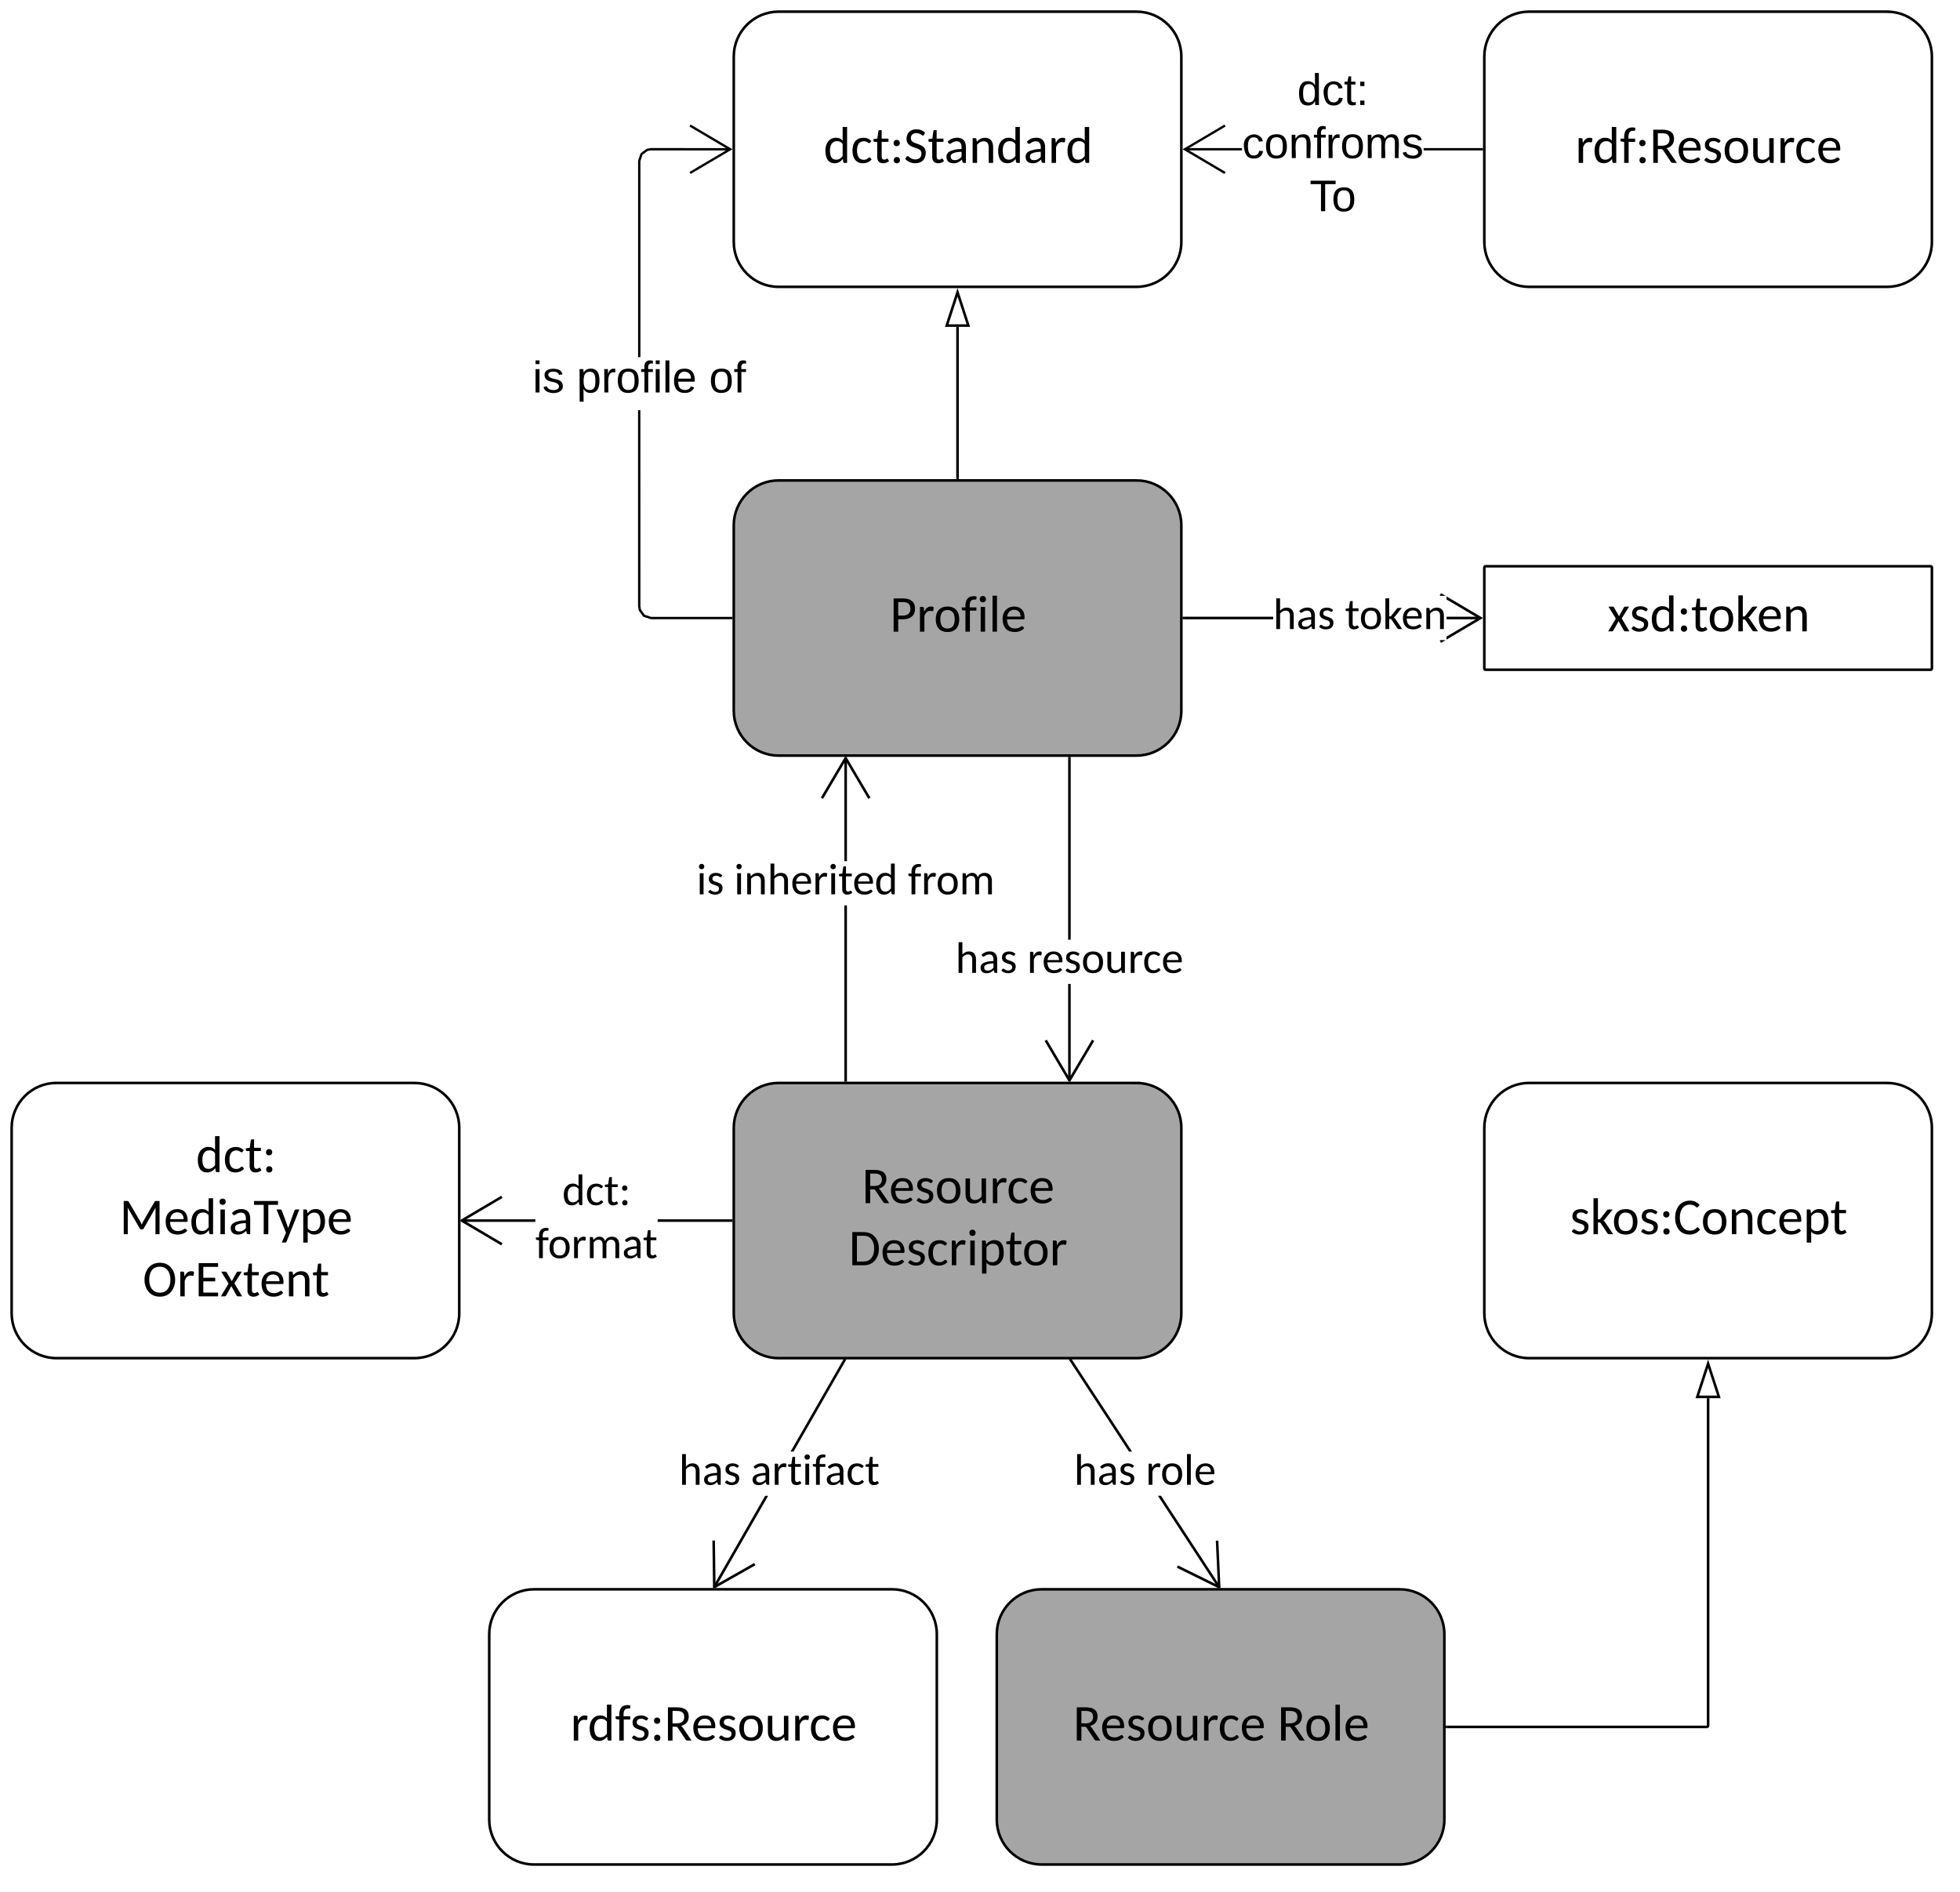
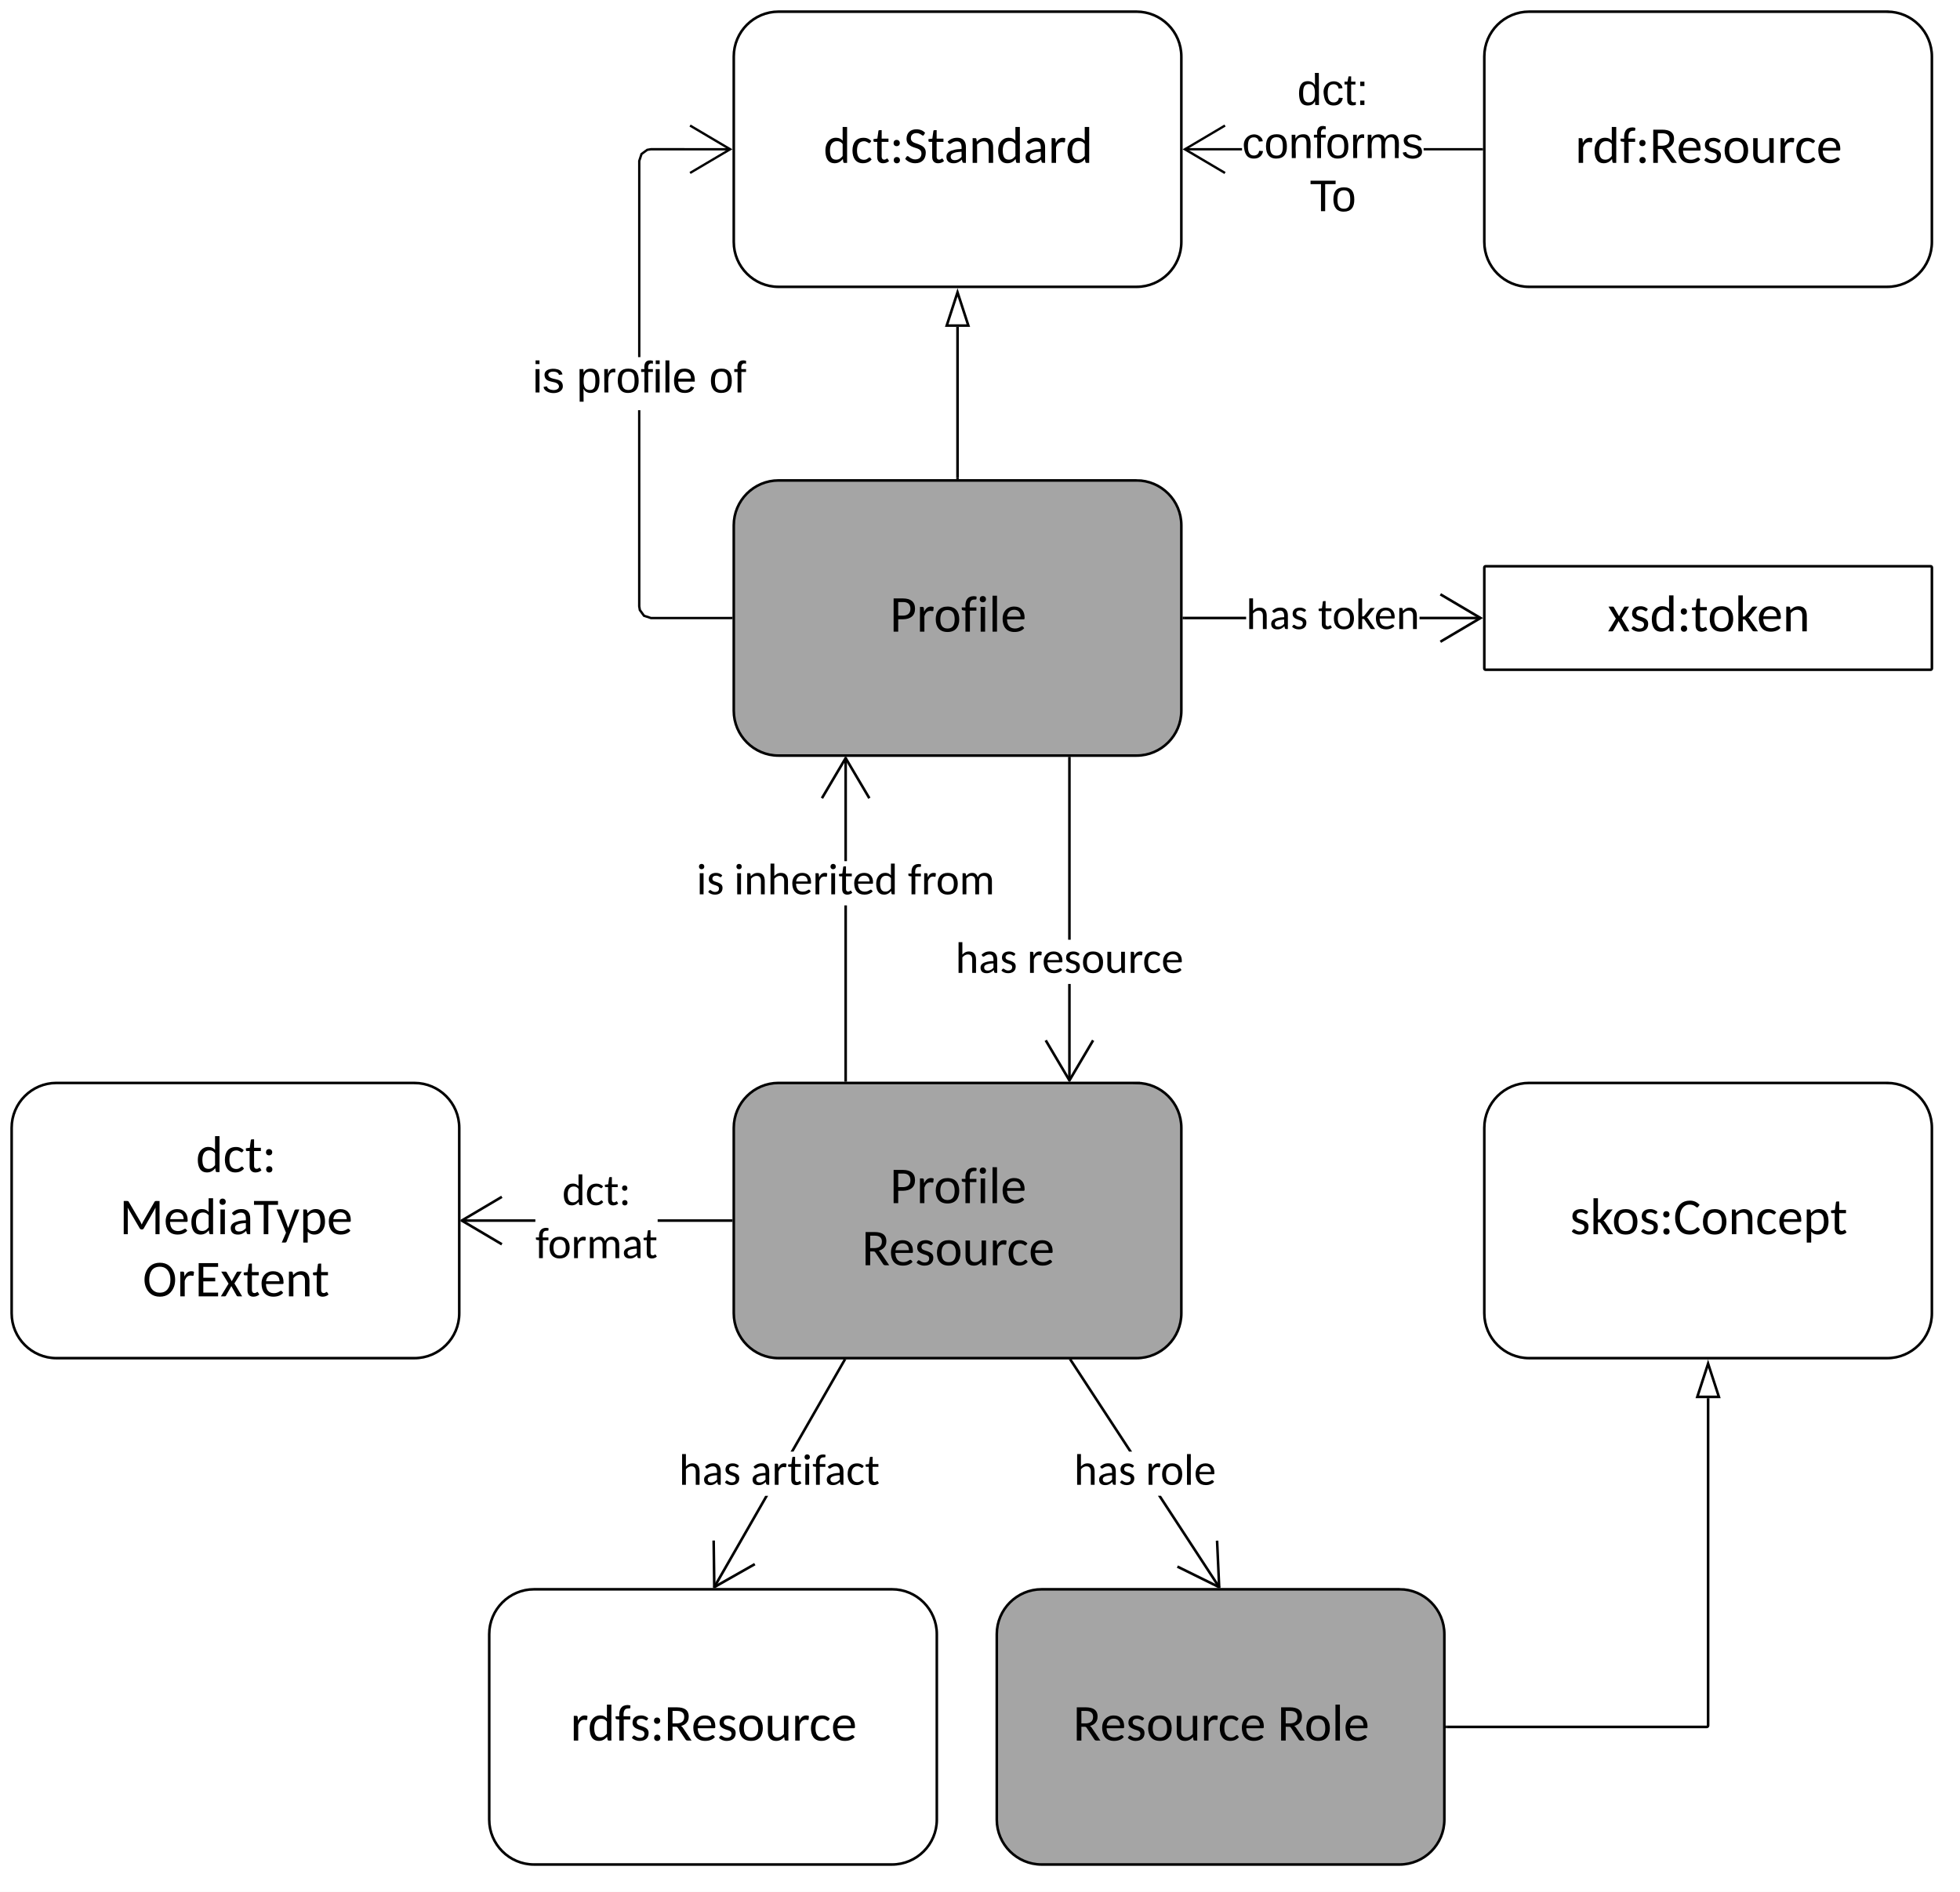
<svg xmlns="http://www.w3.org/2000/svg" xmlns:ns1="lucid" xmlns:xlink="http://www.w3.org/1999/xlink" width="841.33" height="811.98">
  <g transform="translate(0 0)" ns1:page-tab-id="KaaVrleRCrLHn">
    <path d="M0 0h841.33v811.98H0z" fill="#fff" />
    <path d="M621.1 741.2h111.55c.3 0 .56-.26.56-.57V600.1" stroke="#000" stroke-width="1.11" fill="none" />
    <path d="M621.12 741.75h-.57v-1.12h.57z" />
    <path d="M737.84 599.54h-9.27l4.64-14.27z" fill="#fff" />
    <path d="M738.6 600.1h-10.8l5.4-16.62zm-9.26-1.12h7.74l-3.87-11.9z" />
    <path d="M810.06 464.8h-153.7c-10.57 0-19.22 8.63-19.22 19.26v79.6c0 10.64 8.65 19.26 19.22 19.26h153.7c10.57 0 19.2-8.62 19.2-19.25v-79.6c0-10.64-8.63-19.26-19.2-19.26z" stroke="#000" stroke-width="1.11" fill="#fff" />
    <use xlink:href="#a" transform="matrix(1,0,0,1,645.9825,473.6703) translate(27.94649 56.055)" />
    <path d="M600.8 682.13H447.1c-10.58 0-19.23 8.63-19.23 19.26V781c0 10.62 8.65 19.25 19.22 19.25h153.7c10.55 0 19.2-8.63 19.2-19.26v-79.6c0-10.64-8.65-19.27-19.2-19.27z" stroke="#000" stroke-width="1.11" fill="#a5a5a5" />
    <use xlink:href="#b" transform="matrix(1,0,0,1,436.7118,690.9933) translate(23.90501 56.055)" />
    <use xlink:href="#c" transform="matrix(1,0,0,1,436.7118,690.9933) translate(111.6133 56.055)" />
    <path d="M382.9 682.13H229.2c-10.55 0-19.2 8.63-19.2 19.26V781c0 10.62 8.65 19.25 19.2 19.25h153.7c10.58 0 19.23-8.63 19.23-19.26v-79.6c0-10.64-8.65-19.27-19.22-19.27z" stroke="#000" stroke-width="1.11" fill="#fff" />
    <use xlink:href="#d" transform="matrix(1,0,0,1,218.8378,690.9933) translate(26.03696 56.055)" />
    <path d="M177.9 464.8H24.2c-10.55 0-19.2 8.63-19.2 19.26v79.6c0 10.64 8.65 19.26 19.2 19.26h153.7c10.58 0 19.23-8.62 19.23-19.25v-79.6c0-10.64-8.65-19.26-19.22-19.26z" stroke="#000" stroke-width="1.11" fill="#fff" />
    <use xlink:href="#e" transform="matrix(1,0,0,1,13.8378,473.6703) translate(70.27082 29.391)" />
    <use xlink:href="#f" transform="matrix(1,0,0,1,13.8378,473.6703) translate(37.4616 56.055)" />
    <use xlink:href="#g" transform="matrix(1,0,0,1,13.8378,473.6703) translate(47.41612 82.719)" />
    <path d="M487.87 5h-153.7c-10.56 0-19.2 8.62-19.2 19.25v79.6c0 10.64 8.64 19.26 19.2 19.26h153.7c10.57 0 19.22-8.6 19.22-19.24v-79.6C507.1 13.6 498.43 5 487.86 5z" stroke="#000" stroke-width="1.11" fill="#fff" />
    <use xlink:href="#h" transform="matrix(1,0,0,1,323.7988,13.85825) translate(29.70413 56.055)" />
    <path d="M487.87 206.2h-153.7c-10.56 0-19.2 8.62-19.2 19.25v79.6c0 10.63 8.64 19.25 19.2 19.25h153.7c10.57 0 19.22-8.62 19.22-19.25v-79.6c0-10.63-8.66-19.26-19.23-19.26z" stroke="#000" stroke-width="1.11" fill="#a5a5a5" />
    <use xlink:href="#i" transform="matrix(1,0,0,1,323.7988,215.0523) translate(58.18978 56.055)" />
-     <path d="M546.5 265.8h-38.3v-1.1h38.3zm89.08 0h-14.65v-1.1h14.65z" />
-     <path d="M508.2 265.8h-.56v-1.1h.57zM618.57 275.9l-.57-.95.36-.2h2.18zm18.02-10.65l-15.67 9.26v-1.28l13.48-7.97-13.47-7.97v-1.3zm-16.06-9.5h-2.18l-.36-.2.57-.96z" />
-     <use xlink:href="#j" transform="matrix(1,0,0,1,546.5089,255.7547) translate(0.005 14.24144)" />
-     <use xlink:href="#k" transform="matrix(1,0,0,1,546.5089,255.7547) translate(30.79655 14.24144)" />
+     <path d="M534.9 265.8h-26.7v-1.1h26.7zm100.68 0h-26.25v-1.1h26.25z" />
+     <path d="M508.2 265.8h-.56v-1.1h.57zM636.6 265.25l-18.03 10.66-.57-.95 16.4-9.7-16.4-9.7.57-.96z" />
+     <use xlink:href="#j" transform="matrix(1,0,0,1,534.9036,255.7547) translate(0.005 14.24144)" />
+     <use xlink:href="#k" transform="matrix(1,0,0,1,534.9036,255.7547) translate(30.79655 14.24144)" />
    <path d="M411.02 205.08v-64.8" stroke="#000" stroke-width="1.11" fill="none" />
    <path d="M411.58 205.64h-1.1v-.57h1.1z" />
    <path d="M415.66 139.73h-9.27l4.62-14.27z" fill="#fff" />
    <path d="M416.42 140.28h-10.8l5.4-16.6zm-9.27-1.1h7.75l-3.88-11.92z" />
    <path d="M487.87 464.8h-153.7c-10.56 0-19.2 8.63-19.2 19.26v79.6c0 10.64 8.64 19.26 19.2 19.26h153.7c10.57 0 19.22-8.62 19.22-19.25v-79.6c0-10.64-8.66-19.26-19.23-19.26z" stroke="#000" stroke-width="1.11" fill="#a5a5a5" />
-     <use xlink:href="#l" transform="matrix(1,0,0,1,323.7988,473.6703) translate(46.15756 42.723)" />
-     <use xlink:href="#m" transform="matrix(1,0,0,1,323.7988,473.6703) translate(40.53747 69.387)" />
+     <use xlink:href="#l" transform="matrix(1,0,0,1,323.7988,473.6703) translate(58.18978 42.723)" />
+     <use xlink:href="#m" transform="matrix(1,0,0,1,323.7988,473.6703) translate(46.15756 69.387)" />
    <path d="M363.55 464.26h-1.1V388.6h1.1zm0-94.65h-1.1v-44.3h1.1z" />
    <path d="M363.55 464.26h-1.1l1.1-.02zM373.65 342.33l-.95.56-9.7-16.42-9.7 16.4-.97-.55 10.33-17.47h.66z" />
    <use xlink:href="#n" transform="matrix(1,0,0,1,299.0029,369.6074) translate(0.005 14.24144)" />
    <use xlink:href="#o" transform="matrix(1,0,0,1,299.0029,369.6074) translate(16.08225 14.24144)" />
    <use xlink:href="#p" transform="matrix(1,0,0,1,299.0029,369.6074) translate(90.69219 14.24144)" />
    <path d="M459.6 463.8h-1.1v-41.48h1.1zm0-60.47h-1.1v-78.47h1.1zM459.6 324.87h-1.1 1.1z" />
    <path d="M469.7 446.8l-10.32 17.46h-.65L448.4 446.8l.95-.58 9.7 16.4 9.7-16.4z" />
    <use xlink:href="#j" transform="matrix(1,0,0,1,410.1325,403.3301) translate(0.005 14.24144)" />
    <use xlink:href="#q" transform="matrix(1,0,0,1,410.1325,403.3301) translate(30.79655 14.24144)" />
    <path d="M229.8 524.42h-31.66v-1.1h31.66zm84.6 0H282.3v-1.1h32.13zM314.4 524.42v-1.1z" />
    <path d="M215.7 514.16l-16.4 9.7 16.4 9.7-.55.97-17.47-10.33v-.66l17.47-10.33z" />
    <use xlink:href="#r" transform="matrix(1,0,0,1,229.8044,502.9796) translate(11.52054 14.24144)" />
    <use xlink:href="#s" transform="matrix(1,0,0,1,229.8044,502.9796) translate(0.005 37.02775)" />
    <path d="M307.05 681.54l-.97-.56 22.36-38.96h1.28zm56.15-97.86l-22.58 39.35h-1.28l22.9-39.9z" />
    <path d="M363.2 583.7l-.38-.22h.5zM307.15 680.24l16.58-9.4.55.97-17.24 9.78h-.98l-.27-20.38 1.1-.02z" />
    <use xlink:href="#j" transform="matrix(1,0,0,1,291.4601,623.0342) translate(0.005 14.24144)" />
    <use xlink:href="#t" transform="matrix(1,0,0,1,291.4601,623.0342) translate(30.79655 14.24144)" />
    <path d="M523.85 681l-.93.6L497.04 642h1.33zm-37.9-57.97h-1.33L458.9 583.7l.92-.62z" />
    <path d="M458.9 583.7l-.15-.22h.5zM523.9 681.58h-1.1l-17.65-8.7.5-1 17.1 8.43-.87-19.03 1.1-.05z" />
    <use xlink:href="#j" transform="matrix(1,0,0,1,461.0336,623.0342) translate(0.005 14.24144)" />
    <use xlink:href="#u" transform="matrix(1,0,0,1,461.0336,623.0342) translate(30.79655 14.24144)" />
    <path d="M637.7 243.03c-.3 0-.56.25-.56.56v43.3c0 .32.26.57.56.57h191c.32 0 .57-.25.57-.56v-43.3c0-.32-.25-.57-.56-.57z" stroke="#000" stroke-width="1.11" fill="#fff" />
    <use xlink:href="#v" transform="matrix(1,0,0,1,645.9825,251.9158) translate(44.06901 19.055)" />
    <path d="M274.9 260.2l.24 1.43 1.62 2.23 2.73.9h34.4v1h-34.57l-3.2-1.05-1.94-2.67-.3-1.74v-84.25h1zm38.6-195.64h-34.05l-1.43.22-2.22 1.63-.9 2.73v84.13h-1V68.98l1.05-3.2 2.68-1.94 1.74-.3 34.13.02zM314.4 265.75h-.5v-1h.5z" />
    <path d="M314.4 64.06l-17.94 10.6-.5-.85 16.48-9.74-16.5-9.76.52-.86z" />
    <g>
      <use xlink:href="#w" transform="matrix(1,0,0,1,228.6224,153.2588) translate(0 15.19087)" />
      <use xlink:href="#x" transform="matrix(1,0,0,1,228.6224,153.2588) translate(18.93584 15.19087)" />
      <use xlink:href="#y" transform="matrix(1,0,0,1,228.6224,153.2588) translate(75.74337 15.19087)" />
    </g>
    <path d="M533.14 64.56h-24.6v-1h24.6zm102.95 0h-25v-1h25z" />
    <path d="M526.1 54.3l-16.5 9.76 16.5 9.75-.52.87-17.94-10.6 17.94-10.63zM636.6 64.56h-.52v-1h.5z" />
    <g>
      <use xlink:href="#z" transform="matrix(1,0,0,1,533.1365,29.87554) translate(23.68799 15.19087)" />
      <use xlink:href="#A" transform="matrix(1,0,0,1,533.1365,29.87554) translate(0.005 37.97718)" />
      <use xlink:href="#B" transform="matrix(1,0,0,1,533.1365,29.87554) translate(28.98897 60.76348)" />
    </g>
    <path d="M810.06 5h-153.7c-10.57 0-19.22 8.62-19.22 19.25v79.6c0 10.64 8.65 19.26 19.22 19.26h153.7c10.57 0 19.2-8.6 19.2-19.24v-79.6c0-10.64-8.63-19.26-19.2-19.26z" stroke="#000" stroke-width="1.11" fill="#fff" />
    <g>
      <use xlink:href="#C" transform="matrix(1,0,0,1,645.9825,13.85825) translate(30.23576 56.055)" />
    </g>
    <defs>
      <path d="M95-709c0-188 136-281 332-284 128-2 226 47 291 114-25 33-46 112-108 74-47-29-100-60-179-58-97 2-169 47-169 140 0 121 140 131 235 168 118 46 235 94 235 255C732-91 595 11 381 15 247 17 139-38 70-104c26-39 56-126 124-80 51 35 104 76 195 74 109-2 179-54 179-159 0-126-138-136-236-173C209-488 95-543 95-709" id="D" />
      <path d="M304-1422v836c44 0 73 1 95-27l260-331c33-56 146-27 227-34L579-593c-18 19-36 36-58 50 24 15 42 36 58 59L906 0c-79-8-188 23-224-33L415-434c-19-25-25-32-66-33h-45V0H128v-1422h176" id="E" />
      <path d="M75-490c0-310 160-503 466-503s464 194 464 503c0 310-158 504-464 504C234 14 75-180 75-490zm181 1c0 215 74 366 285 366 210 0 283-152 283-366s-74-367-283-367c-211 0-285 152-285 367" id="F" />
      <path d="M271-232c74 0 125 50 125 125 0 74-52 123-125 123S149-34 149-107c0-74 48-125 122-125zm-6-678c74 0 125 50 125 125 0 74-52 123-125 123s-122-50-122-123c0-74 48-125 122-125" id="G" />
      <path d="M1052-184C961-66 832 17 628 14c-289-4-447-172-522-398-53-160-53-388 3-546 81-226 241-394 534-399 180-3 301 72 392 167-25 33-46 70-75 99-51 21-73-33-114-51-77-60-256-80-362-23-152 81-231 248-231 480 0 233 83 400 235 481 113 60 301 37 376-30 33-15 74-101 116-56" id="H" />
      <path d="M575-854c-119 2-197 63-259 134V0H140v-978c55 7 141-23 150 36l15 104c78-83 170-155 321-155 223 0 325 146 325 370V0H775v-623c0-140-61-233-200-231" id="I" />
      <path d="M69-490c0-299 140-503 438-503 143 0 234 53 308 127-20 26-37 58-61 80-40 18-64-17-93-32-37-19-81-40-143-39-201 7-269 160-269 367 0 204 66 360 261 368 96 4 149-38 198-81 21-19 50-20 67 2l51 64C751-46 640 14 479 14 199 14 69-199 69-490" id="J" />
      <path d="M544 14C232 14 75-190 75-509c0-226 105-376 267-447 57-25 122-37 193-37 265 0 410 167 410 437 0 47-2 68-42 68H249c7 217 94 359 310 364 110 2 183-39 248-80 70-44 93 39 123 67C847-42 716 14 544 14zm243-610c-5-164-86-266-249-269-173-3-262 113-284 269h533" id="K" />
      <path d="M581 14c-127 0-201-47-264-114v430H141V-978c55 7 141-23 150 36l17 114c76-89 171-167 326-167 271 0 368 217 368 499 0 229-91 393-245 471-52 26-111 39-176 39zm240-510c-2-202-50-358-245-358-128 0-197 66-259 146v472c53 73 114 114 225 114 198 0 281-159 279-374" id="L" />
      <path d="M650-73c-53 51-136 87-233 88-153 0-235-95-235-251v-596c-55-8-148 24-148-39v-70l154-20 41-301c4-50 80-28 129-33v335h269v128H358v584c-2 72 34 118 99 120 56 2 78-32 116-46 15 0 19 7 25 17" id="M" />
      <g id="a">
        <use transform="matrix(0.01084961,0,0,0.01084961,0,0)" xlink:href="#D" />
        <use transform="matrix(0.01084961,0,0,0.01084961,8.690537,0)" xlink:href="#E" />
        <use transform="matrix(0.01084961,0,0,0.01084961,18.0429,0)" xlink:href="#F" />
        <use transform="matrix(0.01084961,0,0,0.01084961,29.76048,0)" xlink:href="#D" />
        <use transform="matrix(0.01084961,0,0,0.01084961,38.45102,0)" xlink:href="#G" />
        <use transform="matrix(0.01084961,0,0,0.01084961,44.3966,0)" xlink:href="#H" />
        <use transform="matrix(0.01084961,0,0,0.01084961,56.24437,0)" xlink:href="#F" />
        <use transform="matrix(0.01084961,0,0,0.01084961,67.96195,0)" xlink:href="#I" />
        <use transform="matrix(0.01084961,0,0,0.01084961,79.63613,0)" xlink:href="#J" />
        <use transform="matrix(0.01084961,0,0,0.01084961,89.03189,0)" xlink:href="#K" />
        <use transform="matrix(0.01084961,0,0,0.01084961,100.0876,0)" xlink:href="#L" />
        <use transform="matrix(0.01084961,0,0,0.01084961,111.6642,0)" xlink:href="#M" />
      </g>
      <path d="M969-949c0 213-127 324-301 372 24 16 43 33 61 57L1082 0c-87-8-195 23-235-37L536-505c-21-29-36-41-85-41H329V0H147v-1314h360c275 2 462 97 462 365zM500-679c179-3 292-82 292-257 0-157-95-235-285-235H329v492h171" id="N" />
      <path d="M450 15c-223 0-325-146-325-370v-623h176v623c0 141 61 233 200 231 119-1 195-63 259-133v-721h176V0c-55-7-141 23-150-36l-16-104C692-57 602 15 450 15" id="O" />
      <path d="M536-823c-141 7-187 99-229 205V0H131v-978c60 8 148-26 154 48l12 144c58-123 149-234 328-202 18 3 34 11 49 21l-14 130c-12 52-78 12-124 14" id="P" />
      <g id="b">
        <use transform="matrix(0.01084961,0,0,0.01084961,0,0)" xlink:href="#N" />
        <use transform="matrix(0.01084961,0,0,0.01084961,11.67418,0)" xlink:href="#K" />
        <use transform="matrix(0.01084961,0,0,0.01084961,22.72993,0)" xlink:href="#D" />
        <use transform="matrix(0.01084961,0,0,0.01084961,31.42047,0)" xlink:href="#F" />
        <use transform="matrix(0.01084961,0,0,0.01084961,43.13805,0)" xlink:href="#O" />
        <use transform="matrix(0.01084961,0,0,0.01084961,54.81223,0)" xlink:href="#P" />
        <use transform="matrix(0.01084961,0,0,0.01084961,62.23336,0)" xlink:href="#J" />
        <use transform="matrix(0.01084961,0,0,0.01084961,71.62912,0)" xlink:href="#K" />
      </g>
      <path d="M323-1422V0H147v-1422h176" id="Q" />
      <g id="c">
        <use transform="matrix(0.01084961,0,0,0.01084961,0,0)" xlink:href="#N" />
        <use transform="matrix(0.01084961,0,0,0.01084961,11.60908,0)" xlink:href="#F" />
        <use transform="matrix(0.01084961,0,0,0.01084961,23.32666,0)" xlink:href="#Q" />
        <use transform="matrix(0.01084961,0,0,0.01084961,28.42598,0)" xlink:href="#K" />
      </g>
      <path d="M492-995c127 0 201 45 264 114v-541h176V0c-55-7-141 23-150-36l-18-117C688-64 595 14 440 14 170 14 74-204 74-486c0-228 88-392 242-470 52-26 111-39 176-39zM255-486c2 201 49 359 242 359 130 0 195-67 259-146v-473c-54-73-114-114-224-114-197 0-279 159-277 374" id="R" />
      <path d="M523-1269c-167-5-192 134-183 309h263v128H346V0H170v-831c-44-9-102-4-133-26-23-17-9-67-13-103h146c-18-271 76-439 324-444 44 0 83 8 117 19-9 39 11 106-29 113-15 2-34 3-59 3" id="S" />
      <g id="d">
        <use transform="matrix(0.01084961,0,0,0.01084961,0,0)" xlink:href="#P" />
        <use transform="matrix(0.01084961,0,0,0.01084961,7.442832,0)" xlink:href="#R" />
        <use transform="matrix(0.01084961,0,0,0.01084961,19.11701,0)" xlink:href="#S" />
        <use transform="matrix(0.01084961,0,0,0.01084961,25.60508,0)" xlink:href="#D" />
        <use transform="matrix(0.01084961,0,0,0.01084961,34.29562,0)" xlink:href="#G" />
        <use transform="matrix(0.01084961,0,0,0.01084961,40.2412,0)" xlink:href="#N" />
        <use transform="matrix(0.01084961,0,0,0.01084961,51.91538,0)" xlink:href="#K" />
        <use transform="matrix(0.01084961,0,0,0.01084961,62.97113,0)" xlink:href="#D" />
        <use transform="matrix(0.01084961,0,0,0.01084961,71.66167,0)" xlink:href="#F" />
        <use transform="matrix(0.01084961,0,0,0.01084961,83.37925,0)" xlink:href="#O" />
        <use transform="matrix(0.01084961,0,0,0.01084961,95.05343,0)" xlink:href="#P" />
        <use transform="matrix(0.01084961,0,0,0.01084961,102.4746,0)" xlink:href="#J" />
        <use transform="matrix(0.01084961,0,0,0.01084961,111.8703,0)" xlink:href="#K" />
      </g>
      <g id="e">
        <use transform="matrix(0.01084961,0,0,0.01084961,0,0)" xlink:href="#R" />
        <use transform="matrix(0.01084961,0,0,0.01084961,11.67418,0)" xlink:href="#J" />
        <use transform="matrix(0.01084961,0,0,0.01084961,21.06994,0)" xlink:href="#M" />
        <use transform="matrix(0.01084961,0,0,0.01084961,28.51277,0)" xlink:href="#G" />
      </g>
      <path d="M835-479c17 30 30 62 44 96 13-34 27-66 43-96l464-805c25-53 129-21 198-30V0h-161c1-334-2-672 1-1004 1-16 3-32 4-49L959-229c-25 56-126 55-158 0l-480-823c4 33 6 64 6 93V0H167v-1314c56 2 123-6 171 4 9 2 18 12 27 27" id="T" />
      <path d="M323-978V0H147v-978h176zm-91-431c74 0 125 50 125 125 0 74-52 123-125 123s-122-50-122-123c0-74 48-125 122-125" id="U" />
      <path d="M514-995c228 0 341 142 341 370V0c-56-5-123 17-137-41l-22-91C610-53 522 18 358 15 189 12 84-73 84-244c0-178 154-235 319-276 76-19 169-27 280-30 12-176-30-304-190-304-107 0-171 42-231 86-34 25-81 14-98-16l-32-56c98-93 207-155 382-155zM253-253c0 98 61 145 158 145 133 0 205-61 272-130v-202c-134 6-246 19-333 58-57 26-97 59-97 129" id="V" />
      <path d="M974-1314v152H591V0H408v-1162H24v-152h950" id="W" />
      <path d="M409 288c-14 65-120 35-192 42L385-58 11-978h152c30-1 46 16 53 36 86 232 175 459 256 696 80-235 169-463 250-696 20-58 122-29 191-36" id="X" />
      <g id="f">
        <use transform="matrix(0.01084961,0,0,0.01084961,0,0)" xlink:href="#T" />
        <use transform="matrix(0.01084961,0,0,0.01084961,18.99767,0)" xlink:href="#K" />
        <use transform="matrix(0.01084961,0,0,0.01084961,30.05342,0)" xlink:href="#R" />
        <use transform="matrix(0.01084961,0,0,0.01084961,41.7276,0)" xlink:href="#U" />
        <use transform="matrix(0.01084961,0,0,0.01084961,46.82691,0)" xlink:href="#V" />
        <use transform="matrix(0.01084961,0,0,0.01084961,57.47038,0)" xlink:href="#W" />
        <use transform="matrix(0.01084961,0,0,0.01084961,67.28928,0)" xlink:href="#X" />
        <use transform="matrix(0.01084961,0,0,0.01084961,77.34687,0)" xlink:href="#L" />
        <use transform="matrix(0.01084961,0,0,0.01084961,89.02104,0)" xlink:href="#K" />
      </g>
      <path d="M1240-928c58 159 58 383 0 542-85 230-258 400-561 400S201-157 116-386c-59-159-59-383 0-542 86-230 259-401 563-401s477 171 561 401zm-172 486c38-122 39-308 0-430-56-173-170-300-389-300-293 0-420 215-420 515 0 237 85 404 247 479 99 47 246 46 346 0 107-49 178-142 216-264" id="Y" />
      <path d="M913-1314v148H328v431h471v143H328v444h586L913 0H145v-1314h768" id="Z" />
      <path d="M327-502L36-978h168c28 0 37 9 47 26l204 355c6-16 13-28 21-43l171-308c11-15 20-29 43-30h161L559-511 864 0H695c-27 1-44-19-53-36L435-406c-5 15-11 28-18 39L230-36c-11 17-23 37-50 36H23" id="aa" />
      <g id="g">
        <use transform="matrix(0.01084961,0,0,0.01084961,0,0)" xlink:href="#Y" />
        <use transform="matrix(0.01084961,0,0,0.01084961,14.71207,0)" xlink:href="#P" />
        <use transform="matrix(0.01084961,0,0,0.01084961,22.45869,0)" xlink:href="#Z" />
        <use transform="matrix(0.01084961,0,0,0.01084961,33.3083,0)" xlink:href="#aa" />
        <use transform="matrix(0.01084961,0,0,0.01084961,42.997,0)" xlink:href="#M" />
        <use transform="matrix(0.01084961,0,0,0.01084961,50.20114,0)" xlink:href="#K" />
        <use transform="matrix(0.01084961,0,0,0.01084961,61.25689,0)" xlink:href="#I" />
        <use transform="matrix(0.01084961,0,0,0.01084961,72.72493,0)" xlink:href="#M" />
      </g>
      <path d="M454-137c154-4 244-84 244-236 0-172-165-194-295-240-161-57-303-135-295-354 9-227 154-362 390-362 152 0 266 55 344 137l-45 85c-37 63-91-1-127-21-44-25-97-52-170-50-136 3-221 69-221 201 0 166 169 187 295 236 153 60 300 130 295 341-6 260-155 414-419 414-174 0-309-76-395-172 24-34 40-77 71-104 55-23 84 36 125 60 52 30 115 67 203 65" id="ab" />
      <g id="h">
        <use transform="matrix(0.01084961,0,0,0.01084961,0,0)" xlink:href="#R" />
        <use transform="matrix(0.01084961,0,0,0.01084961,11.67418,0)" xlink:href="#J" />
        <use transform="matrix(0.01084961,0,0,0.01084961,21.06994,0)" xlink:href="#M" />
        <use transform="matrix(0.01084961,0,0,0.01084961,28.51277,0)" xlink:href="#G" />
        <use transform="matrix(0.01084961,0,0,0.01084961,34.45836,0)" xlink:href="#ab" />
        <use transform="matrix(0.01084961,0,0,0.01084961,44.66784,0)" xlink:href="#M" />
        <use transform="matrix(0.01084961,0,0,0.01084961,51.83943,0)" xlink:href="#V" />
        <use transform="matrix(0.01084961,0,0,0.01084961,62.4829,0)" xlink:href="#I" />
        <use transform="matrix(0.01084961,0,0,0.01084961,74.15708,0)" xlink:href="#R" />
        <use transform="matrix(0.01084961,0,0,0.01084961,85.83126,0)" xlink:href="#V" />
        <use transform="matrix(0.01084961,0,0,0.01084961,96.47473,0)" xlink:href="#P" />
        <use transform="matrix(0.01084961,0,0,0.01084961,103.9176,0)" xlink:href="#R" />
      </g>
      <path d="M994-906c0 279-183 411-470 416H329V0H147v-1314h377c290 3 470 124 470 408zm-182 0c0-176-103-265-288-265H329v537h195c180-4 288-94 288-272" id="ac" />
      <g id="i">
        <use transform="matrix(0.01084961,0,0,0.01084961,0,0)" xlink:href="#ac" />
        <use transform="matrix(0.01084961,0,0,0.01084961,11.47889,0)" xlink:href="#P" />
        <use transform="matrix(0.01084961,0,0,0.01084961,18.86747,0)" xlink:href="#F" />
        <use transform="matrix(0.01084961,0,0,0.01084961,30.58505,0)" xlink:href="#S" />
        <use transform="matrix(0.01084961,0,0,0.01084961,37.36605,0)" xlink:href="#U" />
        <use transform="matrix(0.01084961,0,0,0.01084961,42.46537,0)" xlink:href="#Q" />
        <use transform="matrix(0.01084961,0,0,0.01084961,47.56469,0)" xlink:href="#K" />
      </g>
      <path d="M576-854c-119 2-194 64-257 135V0H143v-1422h176v573c76-79 163-144 308-144 223 0 324 146 324 370V0H775v-623c0-140-60-233-199-231" id="ad" />
      <g id="j">
        <use transform="matrix(0.009271771,0,0,0.009271771,0,0)" xlink:href="#ad" />
        <use transform="matrix(0.009271771,0,0,0.009271771,9.976426,0)" xlink:href="#V" />
        <use transform="matrix(0.009271771,0,0,0.009271771,19.07203,0)" xlink:href="#D" />
      </g>
      <g id="k">
        <use transform="matrix(0.009271771,0,0,0.009271771,0,0)" xlink:href="#M" />
        <use transform="matrix(0.009271771,0,0,0.009271771,6.175,0)" xlink:href="#F" />
        <use transform="matrix(0.009271771,0,0,0.009271771,16.18851,0)" xlink:href="#E" />
        <use transform="matrix(0.009271771,0,0,0.009271771,24.20859,0)" xlink:href="#K" />
        <use transform="matrix(0.009271771,0,0,0.009271771,33.65653,0)" xlink:href="#I" />
      </g>
      <g id="l">
+         <use transform="matrix(0.01084961,0,0,0.01084961,0,0)" xlink:href="#ac" />
+         <use transform="matrix(0.01084961,0,0,0.01084961,11.47889,0)" xlink:href="#P" />
+         <use transform="matrix(0.01084961,0,0,0.01084961,18.86747,0)" xlink:href="#F" />
+         <use transform="matrix(0.01084961,0,0,0.01084961,30.58505,0)" xlink:href="#S" />
+         <use transform="matrix(0.01084961,0,0,0.01084961,37.36605,0)" xlink:href="#U" />
+         <use transform="matrix(0.01084961,0,0,0.01084961,42.46537,0)" xlink:href="#Q" />
+         <use transform="matrix(0.01084961,0,0,0.01084961,47.56469,0)" xlink:href="#K" />
+       </g>
+       <g id="m">
        <use transform="matrix(0.01084961,0,0,0.01084961,0,0)" xlink:href="#N" />
        <use transform="matrix(0.01084961,0,0,0.01084961,11.67418,0)" xlink:href="#K" />
        <use transform="matrix(0.01084961,0,0,0.01084961,22.72993,0)" xlink:href="#D" />
        <use transform="matrix(0.01084961,0,0,0.01084961,31.42047,0)" xlink:href="#F" />
        <use transform="matrix(0.01084961,0,0,0.01084961,43.13805,0)" xlink:href="#O" />
        <use transform="matrix(0.01084961,0,0,0.01084961,54.81223,0)" xlink:href="#P" />
        <use transform="matrix(0.01084961,0,0,0.01084961,62.23336,0)" xlink:href="#J" />
        <use transform="matrix(0.01084961,0,0,0.01084961,71.62912,0)" xlink:href="#K" />
-       </g>
-       <path d="M1148-926c58 156 58 382 0 538C1064-162 892 0 593 0H139v-1314h454c298 6 472 162 555 388zM976-442c38-121 39-309 0-430-55-171-167-295-383-295H322v1020c157-7 329 19 441-35 105-50 176-139 213-260" id="ae" />
-       <g id="m">
-         <use transform="matrix(0.01084961,0,0,0.01084961,0,0)" xlink:href="#ae" />
-         <use transform="matrix(0.01084961,0,0,0.01084961,13.67051,0)" xlink:href="#K" />
-         <use transform="matrix(0.01084961,0,0,0.01084961,24.72626,0)" xlink:href="#D" />
-         <use transform="matrix(0.01084961,0,0,0.01084961,33.4168,0)" xlink:href="#J" />
-         <use transform="matrix(0.01084961,0,0,0.01084961,42.81256,0)" xlink:href="#P" />
-         <use transform="matrix(0.01084961,0,0,0.01084961,50.55918,0)" xlink:href="#U" />
-         <use transform="matrix(0.01084961,0,0,0.01084961,55.6585,0)" xlink:href="#L" />
-         <use transform="matrix(0.01084961,0,0,0.01084961,67.23503,0)" xlink:href="#M" />
-         <use transform="matrix(0.01084961,0,0,0.01084961,74.46087,0)" xlink:href="#F" />
-         <use transform="matrix(0.01084961,0,0,0.01084961,86.17845,0)" xlink:href="#P" />
      </g>
      <g id="n">
        <use transform="matrix(0.009271771,0,0,0.009271771,0,0)" xlink:href="#U" />
        <use transform="matrix(0.009271771,0,0,0.009271771,4.357732,0)" xlink:href="#D" />
      </g>
      <g id="o">
        <use transform="matrix(0.009271771,0,0,0.009271771,0,0)" xlink:href="#U" />
        <use transform="matrix(0.009271771,0,0,0.009271771,4.357732,0)" xlink:href="#I" />
        <use transform="matrix(0.009271771,0,0,0.009271771,14.33416,0)" xlink:href="#ad" />
        <use transform="matrix(0.009271771,0,0,0.009271771,24.31058,0)" xlink:href="#K" />
        <use transform="matrix(0.009271771,0,0,0.009271771,33.75852,0)" xlink:href="#P" />
        <use transform="matrix(0.009271771,0,0,0.009271771,40.37856,0)" xlink:href="#U" />
        <use transform="matrix(0.009271771,0,0,0.009271771,44.7363,0)" xlink:href="#M" />
        <use transform="matrix(0.009271771,0,0,0.009271771,50.89275,0)" xlink:href="#K" />
        <use transform="matrix(0.009271771,0,0,0.009271771,60.34069,0)" xlink:href="#R" />
      </g>
-       <path d="M545-854c-104 0-170 61-222 126V0H147v-978c54 8 140-23 149 36l15 100c68-77 143-150 284-151 143-1 221 88 255 203 52-123 153-201 320-203 220-2 335 143 335 370V0h-176v-623c1-143-65-231-201-231-139 0-216 89-216 231V0H736v-623c1-145-55-231-191-231" id="af" />
+       <path d="M545-854c-104 0-170 61-222 126V0H147v-978c54 8 140-23 149 36l15 100c68-77 143-150 284-151 143-1 221 88 255 203 52-123 153-201 320-203 220-2 335 143 335 370V0h-176v-623c1-143-65-231-201-231-139 0-216 89-216 231V0H736v-623c1-145-55-231-191-231" id="ae" />
      <g id="p">
        <use transform="matrix(0.009271771,0,0,0.009271771,0,0)" xlink:href="#S" />
        <use transform="matrix(0.009271771,0,0,0.009271771,5.794857,0)" xlink:href="#P" />
        <use transform="matrix(0.009271771,0,0,0.009271771,12.10893,0)" xlink:href="#F" />
-         <use transform="matrix(0.009271771,0,0,0.009271771,22.12245,0)" xlink:href="#af" />
+         <use transform="matrix(0.009271771,0,0,0.009271771,22.12245,0)" xlink:href="#ae" />
      </g>
      <g id="q">
        <use transform="matrix(0.009271771,0,0,0.009271771,0,0)" xlink:href="#P" />
        <use transform="matrix(0.009271771,0,0,0.009271771,6.369707,0)" xlink:href="#K" />
        <use transform="matrix(0.009271771,0,0,0.009271771,15.81764,0)" xlink:href="#D" />
        <use transform="matrix(0.009271771,0,0,0.009271771,23.24433,0)" xlink:href="#F" />
        <use transform="matrix(0.009271771,0,0,0.009271771,33.25784,0)" xlink:href="#O" />
        <use transform="matrix(0.009271771,0,0,0.009271771,43.23427,0)" xlink:href="#P" />
        <use transform="matrix(0.009271771,0,0,0.009271771,49.57616,0)" xlink:href="#J" />
        <use transform="matrix(0.009271771,0,0,0.009271771,57.60551,0)" xlink:href="#K" />
      </g>
      <g id="r">
        <use transform="matrix(0.009271771,0,0,0.009271771,0,0)" xlink:href="#R" />
        <use transform="matrix(0.009271771,0,0,0.009271771,9.976426,0)" xlink:href="#J" />
        <use transform="matrix(0.009271771,0,0,0.009271771,18.00578,0)" xlink:href="#M" />
        <use transform="matrix(0.009271771,0,0,0.009271771,24.36621,0)" xlink:href="#G" />
      </g>
      <g id="s">
        <use transform="matrix(0.009271771,0,0,0.009271771,0,0)" xlink:href="#S" />
        <use transform="matrix(0.009271771,0,0,0.009271771,5.396171,0)" xlink:href="#F" />
        <use transform="matrix(0.009271771,0,0,0.009271771,15.40968,0)" xlink:href="#P" />
-         <use transform="matrix(0.009271771,0,0,0.009271771,22.02973,0)" xlink:href="#af" />
+         <use transform="matrix(0.009271771,0,0,0.009271771,22.02973,0)" xlink:href="#ae" />
        <use transform="matrix(0.009271771,0,0,0.009271771,37.19835,0)" xlink:href="#V" />
        <use transform="matrix(0.009271771,0,0,0.009271771,46.11779,0)" xlink:href="#M" />
      </g>
      <g id="t">
        <use transform="matrix(0.009271771,0,0,0.009271771,0,0)" xlink:href="#V" />
        <use transform="matrix(0.009271771,0,0,0.009271771,9.095608,0)" xlink:href="#P" />
        <use transform="matrix(0.009271771,0,0,0.009271771,15.71565,0)" xlink:href="#M" />
        <use transform="matrix(0.009271771,0,0,0.009271771,22.07609,0)" xlink:href="#U" />
        <use transform="matrix(0.009271771,0,0,0.009271771,26.43382,0)" xlink:href="#S" />
        <use transform="matrix(0.009271771,0,0,0.009271771,31.85781,0)" xlink:href="#V" />
        <use transform="matrix(0.009271771,0,0,0.009271771,40.95341,0)" xlink:href="#J" />
        <use transform="matrix(0.009271771,0,0,0.009271771,48.98277,0)" xlink:href="#M" />
      </g>
      <g id="u">
        <use transform="matrix(0.009271771,0,0,0.009271771,0,0)" xlink:href="#P" />
        <use transform="matrix(0.009271771,0,0,0.009271771,6.314076,0)" xlink:href="#F" />
        <use transform="matrix(0.009271771,0,0,0.009271771,16.32759,0)" xlink:href="#Q" />
        <use transform="matrix(0.009271771,0,0,0.009271771,20.68532,0)" xlink:href="#K" />
      </g>
      <g id="v">
        <use transform="matrix(0.01084961,0,0,0.01084961,0,0)" xlink:href="#aa" />
        <use transform="matrix(0.01084961,0,0,0.01084961,9.493408,0)" xlink:href="#D" />
        <use transform="matrix(0.01084961,0,0,0.01084961,18.18395,0)" xlink:href="#R" />
        <use transform="matrix(0.01084961,0,0,0.01084961,29.85813,0)" xlink:href="#G" />
        <use transform="matrix(0.01084961,0,0,0.01084961,35.80371,0)" xlink:href="#M" />
        <use transform="matrix(0.01084961,0,0,0.01084961,43.02955,0)" xlink:href="#F" />
        <use transform="matrix(0.01084961,0,0,0.01084961,54.74713,0)" xlink:href="#E" />
        <use transform="matrix(0.01084961,0,0,0.01084961,64.13204,0)" xlink:href="#K" />
        <use transform="matrix(0.01084961,0,0,0.01084961,75.18779,0)" xlink:href="#I" />
      </g>
-       <path d="M24-231v-30h32v30H24zM24 0v-190h32V0H24" id="ag" />
-       <path d="M135-143c-3-34-86-38-87 0 15 53 115 12 119 90S17 21 10-45l28-5c4 36 97 45 98 0-10-56-113-15-118-90-4-57 82-63 122-42 12 7 21 19 24 35" id="ah" />
+       <path d="M24-231v-30h32v30H24zM24 0v-190h32V0H24" id="af" />
+       <path d="M135-143c-3-34-86-38-87 0 15 53 115 12 119 90S17 21 10-45l28-5c4 36 97 45 98 0-10-56-113-15-118-90-4-57 82-63 122-42 12 7 21 19 24 35" id="ag" />
      <g id="w">
-         <use transform="matrix(0.05274608,0,0,0.05274608,0,0)" xlink:href="#ag" />
-         <use transform="matrix(0.05274608,0,0,0.05274608,4.16694,0)" xlink:href="#ah" />
-       </g>
-       <path d="M115-194c55 1 70 41 70 98S169 2 115 4C84 4 66-9 55-30l1 105H24l-1-265h31l2 30c10-21 28-34 59-34zm-8 174c40 0 45-34 45-75s-6-73-45-74c-42 0-51 32-51 76 0 43 10 73 51 73" id="ai" />
-       <path d="M114-163C36-179 61-72 57 0H25l-1-190h30c1 12-1 29 2 39 6-27 23-49 58-41v29" id="aj" />
-       <path d="M100-194c62-1 85 37 85 99 1 63-27 99-86 99S16-35 15-95c0-66 28-99 85-99zM99-20c44 1 53-31 53-75 0-43-8-75-51-75s-53 32-53 75 10 74 51 75" id="ak" />
-       <path d="M101-234c-31-9-42 10-38 44h38v23H63V0H32v-167H5v-23h27c-7-52 17-82 69-68v24" id="al" />
-       <path d="M24 0v-261h32V0H24" id="am" />
-       <path d="M100-194c63 0 86 42 84 106H49c0 40 14 67 53 68 26 1 43-12 49-29l28 8c-11 28-37 45-77 45C44 4 14-33 15-96c1-61 26-98 85-98zm52 81c6-60-76-77-97-28-3 7-6 17-6 28h103" id="an" />
+         <use transform="matrix(0.05274608,0,0,0.05274608,0,0)" xlink:href="#af" />
+         <use transform="matrix(0.05274608,0,0,0.05274608,4.16694,0)" xlink:href="#ag" />
+       </g>
+       <path d="M115-194c55 1 70 41 70 98S169 2 115 4C84 4 66-9 55-30l1 105H24l-1-265h31l2 30c10-21 28-34 59-34zm-8 174c40 0 45-34 45-75s-6-73-45-74c-42 0-51 32-51 76 0 43 10 73 51 73" id="ah" />
+       <path d="M114-163C36-179 61-72 57 0H25l-1-190h30c1 12-1 29 2 39 6-27 23-49 58-41v29" id="ai" />
+       <path d="M100-194c62-1 85 37 85 99 1 63-27 99-86 99S16-35 15-95c0-66 28-99 85-99zM99-20c44 1 53-31 53-75 0-43-8-75-51-75s-53 32-53 75 10 74 51 75" id="aj" />
+       <path d="M101-234c-31-9-42 10-38 44h38v23H63V0H32v-167H5v-23h27c-7-52 17-82 69-68v24" id="ak" />
+       <path d="M24 0v-261h32V0H24" id="al" />
+       <path d="M100-194c63 0 86 42 84 106H49c0 40 14 67 53 68 26 1 43-12 49-29l28 8c-11 28-37 45-77 45C44 4 14-33 15-96c1-61 26-98 85-98zm52 81c6-60-76-77-97-28-3 7-6 17-6 28h103" id="am" />
      <g id="x">
-         <use transform="matrix(0.05274608,0,0,0.05274608,0,0)" xlink:href="#ai" />
-         <use transform="matrix(0.05274608,0,0,0.05274608,10.54922,0)" xlink:href="#aj" />
-         <use transform="matrix(0.05274608,0,0,0.05274608,16.826,0)" xlink:href="#ak" />
-         <use transform="matrix(0.05274608,0,0,0.05274608,27.37521,0)" xlink:href="#al" />
-         <use transform="matrix(0.05274608,0,0,0.05274608,32.64982,0)" xlink:href="#ag" />
-         <use transform="matrix(0.05274608,0,0,0.05274608,36.81676,0)" xlink:href="#am" />
-         <use transform="matrix(0.05274608,0,0,0.05274608,40.9837,0)" xlink:href="#an" />
+         <use transform="matrix(0.05274608,0,0,0.05274608,0,0)" xlink:href="#ah" />
+         <use transform="matrix(0.05274608,0,0,0.05274608,10.54922,0)" xlink:href="#ai" />
+         <use transform="matrix(0.05274608,0,0,0.05274608,16.826,0)" xlink:href="#aj" />
+         <use transform="matrix(0.05274608,0,0,0.05274608,27.37521,0)" xlink:href="#ak" />
+         <use transform="matrix(0.05274608,0,0,0.05274608,32.64982,0)" xlink:href="#af" />
+         <use transform="matrix(0.05274608,0,0,0.05274608,36.81676,0)" xlink:href="#al" />
+         <use transform="matrix(0.05274608,0,0,0.05274608,40.9837,0)" xlink:href="#am" />
      </g>
      <g id="y">
-         <use transform="matrix(0.05274608,0,0,0.05274608,0,0)" xlink:href="#ak" />
-         <use transform="matrix(0.05274608,0,0,0.05274608,10.54922,0)" xlink:href="#al" />
-       </g>
-       <path d="M85-194c31 0 48 13 60 33l-1-100h32l1 261h-30c-2-10 0-23-3-31C134-8 116 4 85 4 32 4 16-35 15-94c0-66 23-100 70-100zm9 24c-40 0-46 34-46 75 0 40 6 74 45 74 42 0 51-32 51-76 0-42-9-74-50-73" id="ao" />
-       <path d="M96-169c-40 0-48 33-48 73s9 75 48 75c24 0 41-14 43-38l32 2c-6 37-31 61-74 61-59 0-76-41-82-99-10-93 101-131 147-64 4 7 5 14 7 22l-32 3c-4-21-16-35-41-35" id="ap" />
-       <path d="M59-47c-2 24 18 29 38 22v24C64 9 27 4 27-40v-127H5v-23h24l9-43h21v43h35v23H59v120" id="aq" />
-       <path d="M33-154v-36h34v36H33zM33 0v-36h34V0H33" id="ar" />
+         <use transform="matrix(0.05274608,0,0,0.05274608,0,0)" xlink:href="#aj" />
+         <use transform="matrix(0.05274608,0,0,0.05274608,10.54922,0)" xlink:href="#ak" />
+       </g>
+       <path d="M85-194c31 0 48 13 60 33l-1-100h32l1 261h-30c-2-10 0-23-3-31C134-8 116 4 85 4 32 4 16-35 15-94c0-66 23-100 70-100zm9 24c-40 0-46 34-46 75 0 40 6 74 45 74 42 0 51-32 51-76 0-42-9-74-50-73" id="an" />
+       <path d="M96-169c-40 0-48 33-48 73s9 75 48 75c24 0 41-14 43-38l32 2c-6 37-31 61-74 61-59 0-76-41-82-99-10-93 101-131 147-64 4 7 5 14 7 22l-32 3c-4-21-16-35-41-35" id="ao" />
+       <path d="M59-47c-2 24 18 29 38 22v24C64 9 27 4 27-40v-127H5v-23h24l9-43h21v43h35v23H59v120" id="ap" />
+       <path d="M33-154v-36h34v36H33zM33 0v-36h34V0H33" id="aq" />
      <g id="z">
+         <use transform="matrix(0.05274608,0,0,0.05274608,0,0)" xlink:href="#an" />
+         <use transform="matrix(0.05274608,0,0,0.05274608,10.54922,0)" xlink:href="#ao" />
+         <use transform="matrix(0.05274608,0,0,0.05274608,20.04351,0)" xlink:href="#ap" />
+         <use transform="matrix(0.05274608,0,0,0.05274608,25.31812,0)" xlink:href="#aq" />
+       </g>
+       <path d="M117-194c89-4 53 116 60 194h-32v-121c0-31-8-49-39-48C34-167 62-67 57 0H25l-1-190h30c1 10-1 24 2 32 11-22 29-35 61-36" id="ar" />
+       <path d="M210-169c-67 3-38 105-44 169h-31v-121c0-29-5-50-35-48C34-165 62-65 56 0H25l-1-190h30c1 10-1 24 2 32 10-44 99-50 107 0 11-21 27-35 58-36 85-2 47 119 55 194h-31v-121c0-29-5-49-35-48" id="as" />
+       <g id="A">
        <use transform="matrix(0.05274608,0,0,0.05274608,0,0)" xlink:href="#ao" />
-         <use transform="matrix(0.05274608,0,0,0.05274608,10.54922,0)" xlink:href="#ap" />
-         <use transform="matrix(0.05274608,0,0,0.05274608,20.04351,0)" xlink:href="#aq" />
-         <use transform="matrix(0.05274608,0,0,0.05274608,25.31812,0)" xlink:href="#ar" />
-       </g>
-       <path d="M117-194c89-4 53 116 60 194h-32v-121c0-31-8-49-39-48C34-167 62-67 57 0H25l-1-190h30c1 10-1 24 2 32 11-22 29-35 61-36" id="as" />
-       <path d="M210-169c-67 3-38 105-44 169h-31v-121c0-29-5-50-35-48C34-165 62-65 56 0H25l-1-190h30c1 10-1 24 2 32 10-44 99-50 107 0 11-21 27-35 58-36 85-2 47 119 55 194h-31v-121c0-29-5-49-35-48" id="at" />
-       <g id="A">
-         <use transform="matrix(0.05274608,0,0,0.05274608,0,0)" xlink:href="#ap" />
-         <use transform="matrix(0.05274608,0,0,0.05274608,9.494294,0)" xlink:href="#ak" />
-         <use transform="matrix(0.05274608,0,0,0.05274608,20.04351,0)" xlink:href="#as" />
-         <use transform="matrix(0.05274608,0,0,0.05274608,30.59272,0)" xlink:href="#al" />
+         <use transform="matrix(0.05274608,0,0,0.05274608,9.494294,0)" xlink:href="#aj" />
+         <use transform="matrix(0.05274608,0,0,0.05274608,20.04351,0)" xlink:href="#ar" />
+         <use transform="matrix(0.05274608,0,0,0.05274608,30.59272,0)" xlink:href="#ak" />
        <use transform="matrix(0.05274608,0,0,0.05274608,35.86733,0)" xlink:href="#aj" />
-         <use transform="matrix(0.05274608,0,0,0.05274608,42.14412,0)" xlink:href="#ak" />
-         <use transform="matrix(0.05274608,0,0,0.05274608,52.69333,0)" xlink:href="#at" />
-         <use transform="matrix(0.05274608,0,0,0.05274608,68.46441,0)" xlink:href="#ah" />
-       </g>
-       <path d="M127-220V0H93v-220H8v-28h204v28h-85" id="au" />
+         <use transform="matrix(0.05274608,0,0,0.05274608,46.41655,0)" xlink:href="#ai" />
+         <use transform="matrix(0.05274608,0,0,0.05274608,52.69333,0)" xlink:href="#as" />
+         <use transform="matrix(0.05274608,0,0,0.05274608,68.46441,0)" xlink:href="#ag" />
+       </g>
+       <path d="M127-220V0H93v-220H8v-28h204v28h-85" id="at" />
      <g id="B">
-         <use transform="matrix(0.05274608,0,0,0.05274608,0,0)" xlink:href="#au" />
-         <use transform="matrix(0.05274608,0,0,0.05274608,9.441548,0)" xlink:href="#ak" />
+         <use transform="matrix(0.05274608,0,0,0.05274608,0,0)" xlink:href="#at" />
+         <use transform="matrix(0.05274608,0,0,0.05274608,9.441548,0)" xlink:href="#aj" />
      </g>
      <g id="C">
        <use transform="matrix(0.01084961,0,0,0.01084961,0,0)" xlink:href="#P" />
        <use transform="matrix(0.01084961,0,0,0.01084961,7.442832,0)" xlink:href="#R" />
        <use transform="matrix(0.01084961,0,0,0.01084961,19.11701,0)" xlink:href="#S" />
        <use transform="matrix(0.01084961,0,0,0.01084961,25.89802,0)" xlink:href="#G" />
        <use transform="matrix(0.01084961,0,0,0.01084961,31.8436,0)" xlink:href="#N" />
        <use transform="matrix(0.01084961,0,0,0.01084961,43.51778,0)" xlink:href="#K" />
        <use transform="matrix(0.01084961,0,0,0.01084961,54.57354,0)" xlink:href="#D" />
        <use transform="matrix(0.01084961,0,0,0.01084961,63.26407,0)" xlink:href="#F" />
        <use transform="matrix(0.01084961,0,0,0.01084961,74.98165,0)" xlink:href="#O" />
        <use transform="matrix(0.01084961,0,0,0.01084961,86.65583,0)" xlink:href="#P" />
        <use transform="matrix(0.01084961,0,0,0.01084961,94.07696,0)" xlink:href="#J" />
        <use transform="matrix(0.01084961,0,0,0.01084961,103.4727,0)" xlink:href="#K" />
      </g>
    </defs>
  </g>
</svg>
